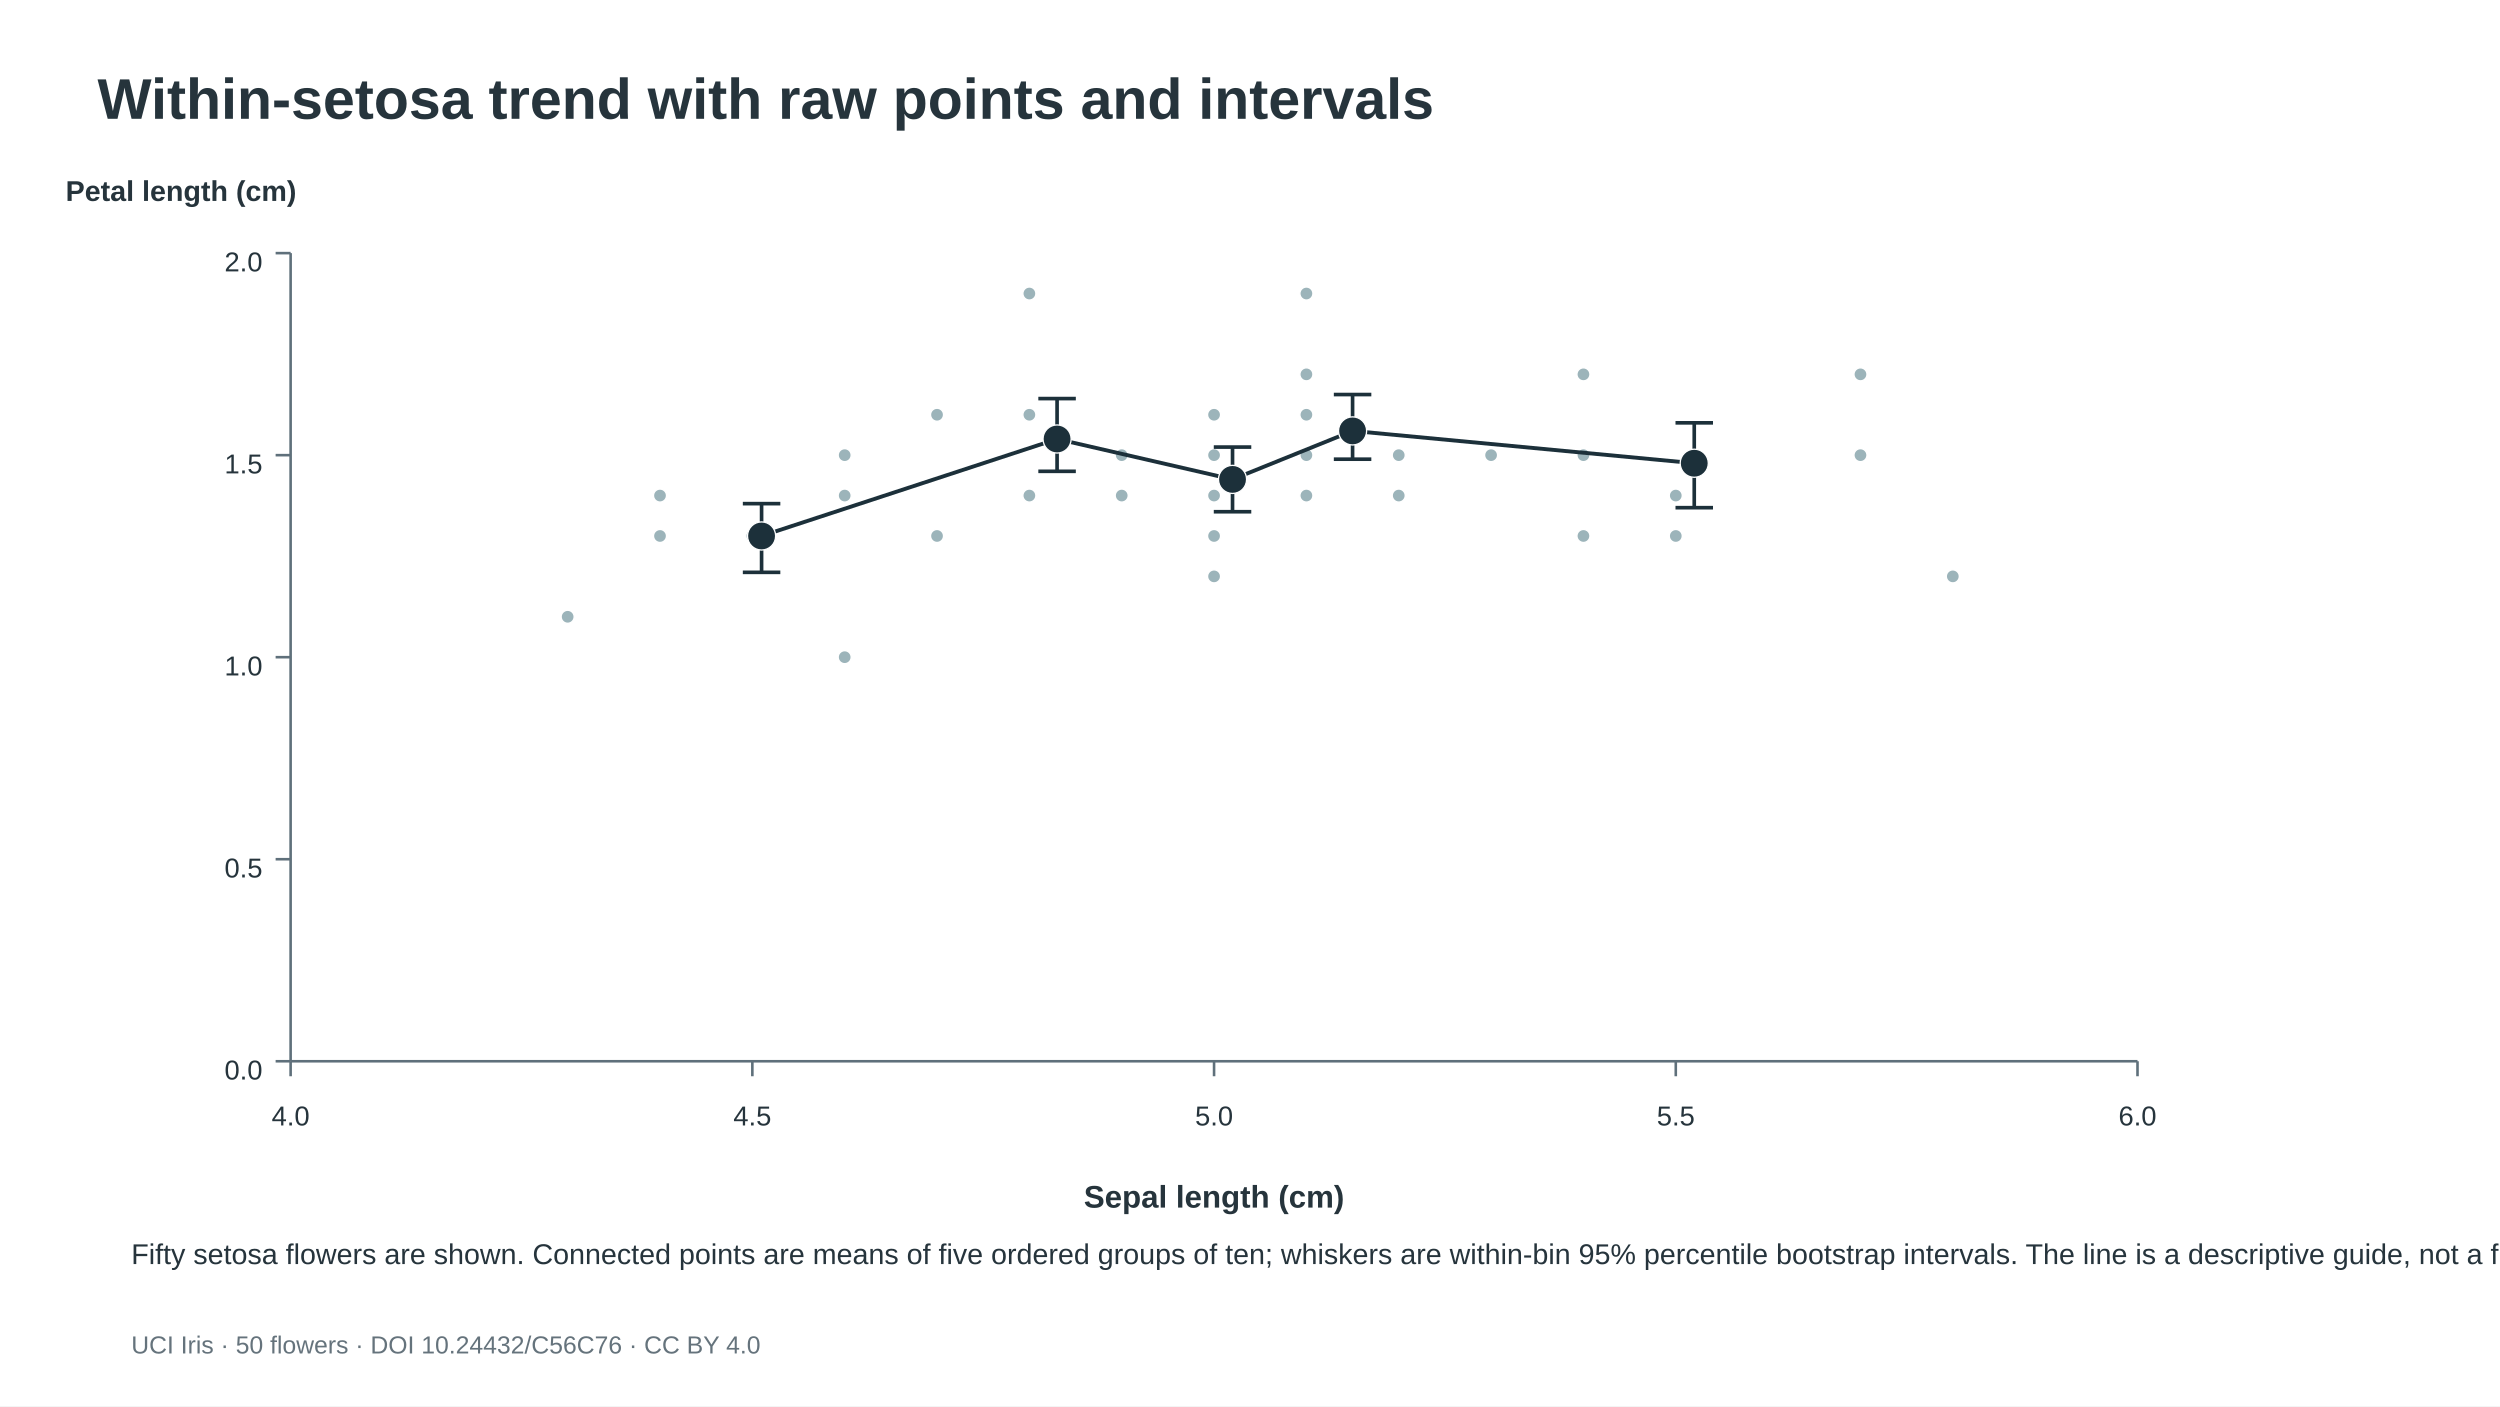
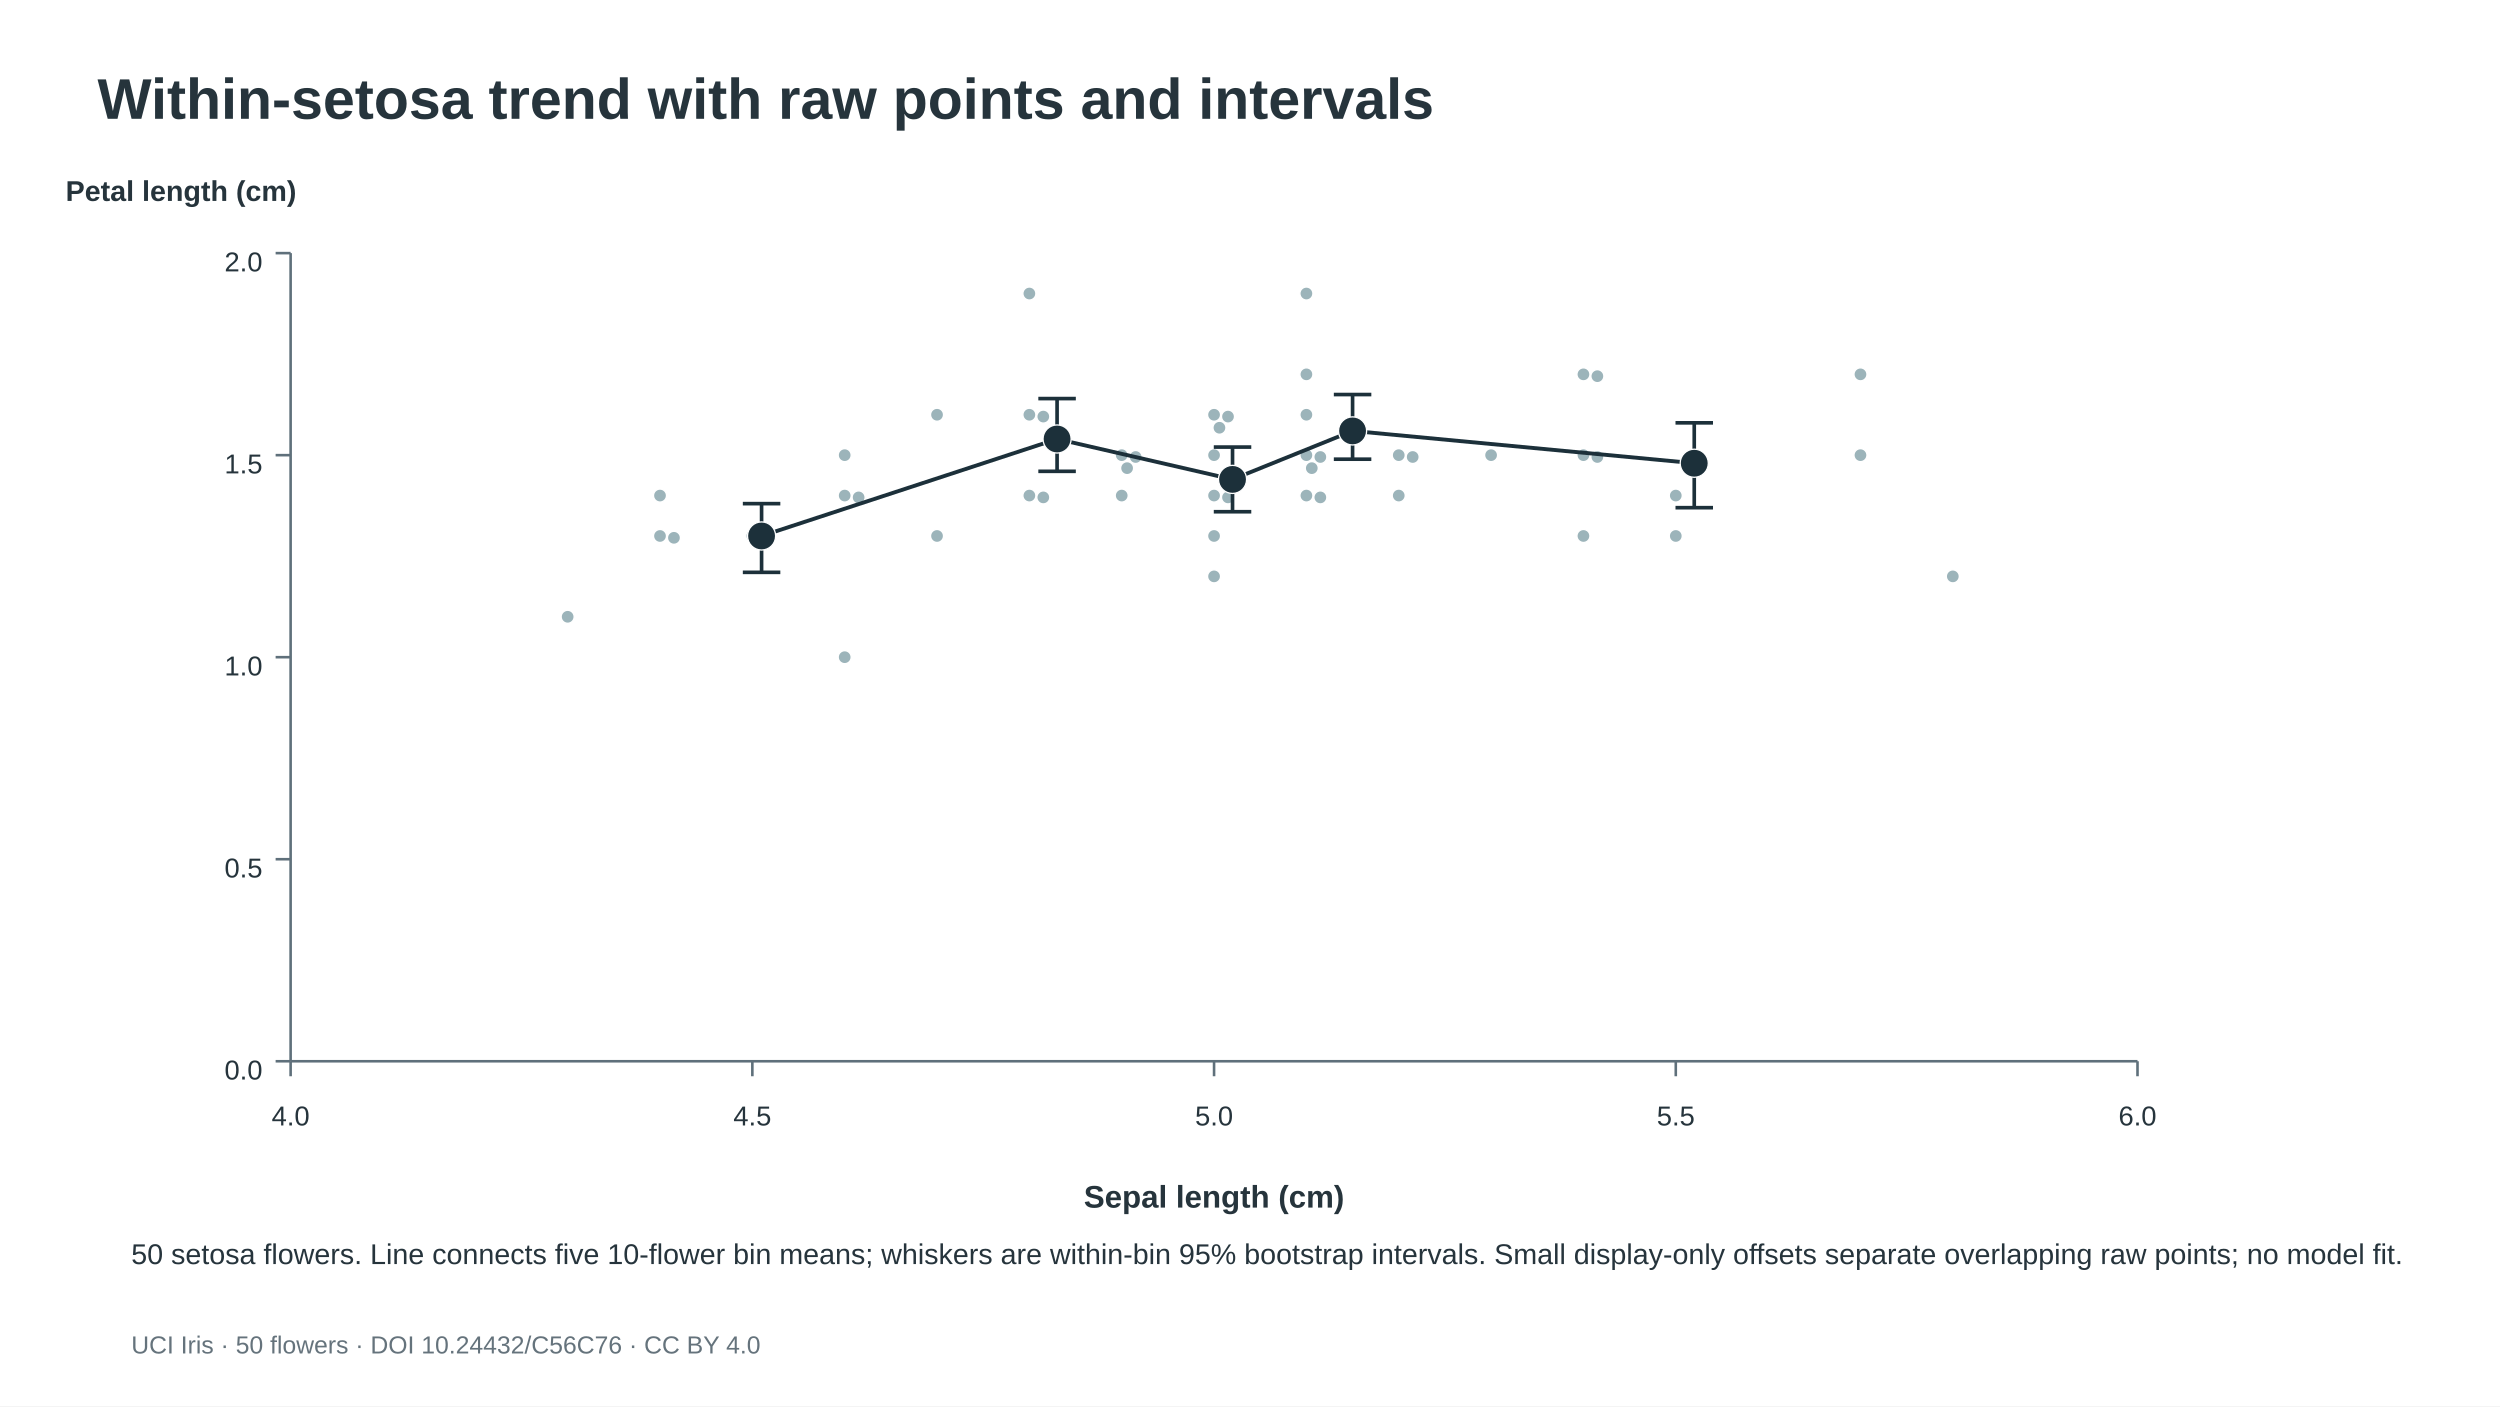
<svg xmlns="http://www.w3.org/2000/svg" width="1600" height="900" viewBox="0 0 1600 900">
  <defs>
    <marker id="ar" markerWidth="9" markerHeight="9" refX="8" refY="4.5" orient="auto">
      <path d="M0 0 L9 4.5 L0 9 Z" fill="#43525B" />
    </marker>
  </defs>
  <rect width="1600" height="900" fill="#FFFFFF" />
  <text x="62.4" y="65.633" text-anchor="start" dominant-baseline="middle" font-family="Arial" font-size="36.667" fill="#26343C" font-weight="700">
    <tspan x="62.4" dy="0">Within-setosa trend with raw points and intervals</tspan>
  </text>
  <text x="84.0" y="803.817" text-anchor="start" dominant-baseline="middle" font-family="Arial" font-size="18.333" fill="#26343C">
-     <tspan x="84.0" dy="0">Fifty setosa flowers are shown. Connected points are means of five ordered groups of ten; whiskers are within-bin 95% percentile bootstrap intervals. The line is a descriptive guide, not a fitted model.</tspan>
+     <tspan x="84.0" dy="0">50 setosa flowers. Line connects five 10-flower bin means; whiskers are within-bin 95% bootstrap intervals. Small display-only offsets separate overlapping raw points; no model fit.</tspan>
  </text>
  <text x="84.0" y="861.742" text-anchor="start" dominant-baseline="middle" font-family="Arial" font-size="15.833" fill="#65737C">
    <tspan x="84.0" dy="0">UCI Iris · 50 flowers · DOI 10.24432/C56C76 · CC BY 4.0</tspan>
  </text>
  <line x1="186.0" y1="679.2" x2="1368.0" y2="679.2" stroke="#5F707B" stroke-width="1.667" />
  <line x1="186.0" y1="162.0" x2="186.0" y2="679.2" stroke="#5F707B" stroke-width="1.667" />
  <line x1="186.0" y1="679.2" x2="186.0" y2="688.8" stroke="#5F707B" stroke-width="1.667" />
  <text x="186.0" y="715.325" text-anchor="middle" dominant-baseline="middle" font-family="Arial" font-size="17.5" fill="#26343C">
    <tspan x="186.0" dy="0">4.0</tspan>
  </text>
  <line x1="481.5" y1="679.2" x2="481.5" y2="688.8" stroke="#5F707B" stroke-width="1.667" />
  <text x="481.5" y="715.325" text-anchor="middle" dominant-baseline="middle" font-family="Arial" font-size="17.5" fill="#26343C">
    <tspan x="481.5" dy="0">4.5</tspan>
  </text>
  <line x1="777.0" y1="679.2" x2="777.0" y2="688.8" stroke="#5F707B" stroke-width="1.667" />
  <text x="777" y="715.325" text-anchor="middle" dominant-baseline="middle" font-family="Arial" font-size="17.5" fill="#26343C">
    <tspan x="777" dy="0">5.0</tspan>
  </text>
  <line x1="1072.5" y1="679.2" x2="1072.5" y2="688.8" stroke="#5F707B" stroke-width="1.667" />
  <text x="1072.5" y="715.325" text-anchor="middle" dominant-baseline="middle" font-family="Arial" font-size="17.5" fill="#26343C">
    <tspan x="1072.5" dy="0">5.5</tspan>
  </text>
  <line x1="1368.0" y1="679.2" x2="1368.0" y2="688.8" stroke="#5F707B" stroke-width="1.667" />
  <text x="1368" y="715.325" text-anchor="middle" dominant-baseline="middle" font-family="Arial" font-size="17.5" fill="#26343C">
    <tspan x="1368" dy="0">6.0</tspan>
  </text>
  <line x1="176.4" y1="679.2" x2="186.0" y2="679.2" stroke="#5F707B" stroke-width="1.667" />
  <text x="168.0" y="685.925" text-anchor="end" dominant-baseline="middle" font-family="Arial" font-size="17.5" fill="#26343C">
    <tspan x="168.0" dy="0">0.0</tspan>
  </text>
  <line x1="176.4" y1="549.9" x2="186.0" y2="549.9" stroke="#5F707B" stroke-width="1.667" />
  <text x="168.0" y="556.625" text-anchor="end" dominant-baseline="middle" font-family="Arial" font-size="17.5" fill="#26343C">
    <tspan x="168.0" dy="0">0.5</tspan>
  </text>
  <line x1="176.4" y1="420.6" x2="186.0" y2="420.6" stroke="#5F707B" stroke-width="1.667" />
  <text x="168.0" y="427.325" text-anchor="end" dominant-baseline="middle" font-family="Arial" font-size="17.5" fill="#26343C">
    <tspan x="168.0" dy="0">1.0</tspan>
  </text>
  <line x1="176.4" y1="291.3" x2="186.0" y2="291.3" stroke="#5F707B" stroke-width="1.667" />
  <text x="168.0" y="298.025" text-anchor="end" dominant-baseline="middle" font-family="Arial" font-size="17.5" fill="#26343C">
    <tspan x="168.0" dy="0">1.5</tspan>
  </text>
  <line x1="176.4" y1="162" x2="186.0" y2="162" stroke="#5F707B" stroke-width="1.667" />
  <text x="168.0" y="168.725" text-anchor="end" dominant-baseline="middle" font-family="Arial" font-size="17.5" fill="#26343C">
    <tspan x="168.0" dy="0">2.0</tspan>
  </text>
  <text x="777.0" y="767.2" text-anchor="middle" dominant-baseline="middle" font-family="Arial" font-size="20.0" fill="#26343C" font-weight="700">
    <tspan x="777.0" dy="0">Sepal length (cm)</tspan>
  </text>
  <text x="42.0" y="123.417" text-anchor="start" dominant-baseline="middle" font-family="Arial" font-size="18.333" fill="#26343C" font-weight="700">
    <tspan x="42.0" dy="0">Petal length (cm)</tspan>
  </text>
  <ellipse cx="363.3" cy="394.74" rx="4.2" ry="4.2" fill="#9CB4BA" stroke="#FFFFFF" stroke-width="0.917" />
  <ellipse cx="422.4" cy="317.16" rx="4.2" ry="4.2" fill="#9CB4BA" stroke="#FFFFFF" stroke-width="0.917" />
  <ellipse cx="422.4" cy="343.02" rx="4.2" ry="4.2" fill="#9CB4BA" stroke="#FFFFFF" stroke-width="0.917" />
-   <ellipse cx="422.4" cy="343.02" rx="4.2" ry="4.2" fill="#9CB4BA" stroke="#FFFFFF" stroke-width="0.917" />
+   <ellipse cx="431.323" cy="344.195" rx="4.2" ry="4.2" fill="#9CB4BA" stroke="#FFFFFF" stroke-width="0.917" />
  <ellipse cx="481.5" cy="343.02" rx="4.2" ry="4.2" fill="#9CB4BA" stroke="#FFFFFF" stroke-width="0.917" />
  <ellipse cx="540.6" cy="291.3" rx="4.2" ry="4.2" fill="#9CB4BA" stroke="#FFFFFF" stroke-width="0.917" />
  <ellipse cx="540.6" cy="317.16" rx="4.2" ry="4.2" fill="#9CB4BA" stroke="#FFFFFF" stroke-width="0.917" />
  <ellipse cx="540.6" cy="420.6" rx="4.2" ry="4.2" fill="#9CB4BA" stroke="#FFFFFF" stroke-width="0.917" />
-   <ellipse cx="540.6" cy="317.16" rx="4.2" ry="4.2" fill="#9CB4BA" stroke="#FFFFFF" stroke-width="0.917" />
+   <ellipse cx="549.523" cy="318.335" rx="4.2" ry="4.2" fill="#9CB4BA" stroke="#FFFFFF" stroke-width="0.917" />
  <ellipse cx="599.7" cy="343.02" rx="4.2" ry="4.2" fill="#9CB4BA" stroke="#FFFFFF" stroke-width="0.917" />
  <ellipse cx="599.7" cy="265.44" rx="4.2" ry="4.2" fill="#9CB4BA" stroke="#FFFFFF" stroke-width="0.917" />
  <ellipse cx="658.8" cy="265.44" rx="4.2" ry="4.2" fill="#9CB4BA" stroke="#FFFFFF" stroke-width="0.917" />
  <ellipse cx="658.8" cy="317.16" rx="4.2" ry="4.2" fill="#9CB4BA" stroke="#FFFFFF" stroke-width="0.917" />
  <ellipse cx="658.8" cy="187.86" rx="4.2" ry="4.2" fill="#9CB4BA" stroke="#FFFFFF" stroke-width="0.917" />
-   <ellipse cx="658.8" cy="265.44" rx="4.2" ry="4.2" fill="#9CB4BA" stroke="#FFFFFF" stroke-width="0.917" />
-   <ellipse cx="658.8" cy="317.16" rx="4.2" ry="4.2" fill="#9CB4BA" stroke="#FFFFFF" stroke-width="0.917" />
+   <ellipse cx="667.723" cy="266.615" rx="4.2" ry="4.2" fill="#9CB4BA" stroke="#FFFFFF" stroke-width="0.917" />
+   <ellipse cx="667.723" cy="318.335" rx="4.2" ry="4.2" fill="#9CB4BA" stroke="#FFFFFF" stroke-width="0.917" />
  <ellipse cx="717.9" cy="317.16" rx="4.2" ry="4.2" fill="#9CB4BA" stroke="#FFFFFF" stroke-width="0.917" />
  <ellipse cx="717.9" cy="291.3" rx="4.2" ry="4.2" fill="#9CB4BA" stroke="#FFFFFF" stroke-width="0.917" />
-   <ellipse cx="717.9" cy="291.3" rx="4.2" ry="4.2" fill="#9CB4BA" stroke="#FFFFFF" stroke-width="0.917" />
-   <ellipse cx="717.9" cy="291.3" rx="4.2" ry="4.2" fill="#9CB4BA" stroke="#FFFFFF" stroke-width="0.917" />
+   <ellipse cx="726.823" cy="292.475" rx="4.2" ry="4.2" fill="#9CB4BA" stroke="#FFFFFF" stroke-width="0.917" />
+   <ellipse cx="721.344" cy="299.615" rx="4.2" ry="4.2" fill="#9CB4BA" stroke="#FFFFFF" stroke-width="0.917" />
  <ellipse cx="777.0" cy="317.16" rx="4.2" ry="4.2" fill="#9CB4BA" stroke="#FFFFFF" stroke-width="0.917" />
  <ellipse cx="777.0" cy="291.3" rx="4.2" ry="4.2" fill="#9CB4BA" stroke="#FFFFFF" stroke-width="0.917" />
  <ellipse cx="777.0" cy="265.44" rx="4.2" ry="4.2" fill="#9CB4BA" stroke="#FFFFFF" stroke-width="0.917" />
-   <ellipse cx="777.0" cy="265.44" rx="4.2" ry="4.2" fill="#9CB4BA" stroke="#FFFFFF" stroke-width="0.917" />
+   <ellipse cx="785.923" cy="266.615" rx="4.2" ry="4.2" fill="#9CB4BA" stroke="#FFFFFF" stroke-width="0.917" />
  <ellipse cx="777.0" cy="368.88" rx="4.2" ry="4.2" fill="#9CB4BA" stroke="#FFFFFF" stroke-width="0.917" />
  <ellipse cx="777.0" cy="343.02" rx="4.2" ry="4.2" fill="#9CB4BA" stroke="#FFFFFF" stroke-width="0.917" />
-   <ellipse cx="777.0" cy="265.44" rx="4.2" ry="4.2" fill="#9CB4BA" stroke="#FFFFFF" stroke-width="0.917" />
-   <ellipse cx="777.0" cy="317.16" rx="4.2" ry="4.2" fill="#9CB4BA" stroke="#FFFFFF" stroke-width="0.917" />
+   <ellipse cx="780.444" cy="273.755" rx="4.2" ry="4.2" fill="#9CB4BA" stroke="#FFFFFF" stroke-width="0.917" />
+   <ellipse cx="785.923" cy="318.335" rx="4.2" ry="4.2" fill="#9CB4BA" stroke="#FFFFFF" stroke-width="0.917" />
  <ellipse cx="836.1" cy="317.16" rx="4.2" ry="4.2" fill="#9CB4BA" stroke="#FFFFFF" stroke-width="0.917" />
-   <ellipse cx="836.1" cy="317.16" rx="4.2" ry="4.2" fill="#9CB4BA" stroke="#FFFFFF" stroke-width="0.917" />
+   <ellipse cx="845.023" cy="318.335" rx="4.2" ry="4.2" fill="#9CB4BA" stroke="#FFFFFF" stroke-width="0.917" />
  <ellipse cx="836.1" cy="291.3" rx="4.2" ry="4.2" fill="#9CB4BA" stroke="#FFFFFF" stroke-width="0.917" />
-   <ellipse cx="836.1" cy="291.3" rx="4.2" ry="4.2" fill="#9CB4BA" stroke="#FFFFFF" stroke-width="0.917" />
+   <ellipse cx="845.023" cy="292.475" rx="4.2" ry="4.2" fill="#9CB4BA" stroke="#FFFFFF" stroke-width="0.917" />
  <ellipse cx="836.1" cy="239.58" rx="4.2" ry="4.2" fill="#9CB4BA" stroke="#FFFFFF" stroke-width="0.917" />
-   <ellipse cx="836.1" cy="291.3" rx="4.2" ry="4.2" fill="#9CB4BA" stroke="#FFFFFF" stroke-width="0.917" />
+   <ellipse cx="839.544" cy="299.615" rx="4.2" ry="4.2" fill="#9CB4BA" stroke="#FFFFFF" stroke-width="0.917" />
  <ellipse cx="836.1" cy="187.86" rx="4.2" ry="4.2" fill="#9CB4BA" stroke="#FFFFFF" stroke-width="0.917" />
  <ellipse cx="836.1" cy="265.44" rx="4.2" ry="4.2" fill="#9CB4BA" stroke="#FFFFFF" stroke-width="0.917" />
  <ellipse cx="895.2" cy="291.3" rx="4.2" ry="4.2" fill="#9CB4BA" stroke="#FFFFFF" stroke-width="0.917" />
  <ellipse cx="895.2" cy="317.16" rx="4.2" ry="4.2" fill="#9CB4BA" stroke="#FFFFFF" stroke-width="0.917" />
-   <ellipse cx="895.2" cy="291.3" rx="4.2" ry="4.2" fill="#9CB4BA" stroke="#FFFFFF" stroke-width="0.917" />
+   <ellipse cx="904.123" cy="292.475" rx="4.2" ry="4.2" fill="#9CB4BA" stroke="#FFFFFF" stroke-width="0.917" />
  <ellipse cx="954.3" cy="291.3" rx="4.2" ry="4.2" fill="#9CB4BA" stroke="#FFFFFF" stroke-width="0.917" />
  <ellipse cx="1013.4" cy="239.58" rx="4.2" ry="4.2" fill="#9CB4BA" stroke="#FFFFFF" stroke-width="0.917" />
  <ellipse cx="1013.4" cy="291.3" rx="4.2" ry="4.2" fill="#9CB4BA" stroke="#FFFFFF" stroke-width="0.917" />
  <ellipse cx="1013.4" cy="343.02" rx="4.2" ry="4.2" fill="#9CB4BA" stroke="#FFFFFF" stroke-width="0.917" />
-   <ellipse cx="1013.4" cy="239.58" rx="4.2" ry="4.2" fill="#9CB4BA" stroke="#FFFFFF" stroke-width="0.917" />
-   <ellipse cx="1013.4" cy="291.3" rx="4.2" ry="4.2" fill="#9CB4BA" stroke="#FFFFFF" stroke-width="0.917" />
+   <ellipse cx="1022.323" cy="240.755" rx="4.2" ry="4.2" fill="#9CB4BA" stroke="#FFFFFF" stroke-width="0.917" />
+   <ellipse cx="1022.323" cy="292.475" rx="4.2" ry="4.2" fill="#9CB4BA" stroke="#FFFFFF" stroke-width="0.917" />
  <ellipse cx="1072.5" cy="317.16" rx="4.2" ry="4.2" fill="#9CB4BA" stroke="#FFFFFF" stroke-width="0.917" />
  <ellipse cx="1072.5" cy="343.02" rx="4.2" ry="4.2" fill="#9CB4BA" stroke="#FFFFFF" stroke-width="0.917" />
  <ellipse cx="1190.7" cy="291.3" rx="4.2" ry="4.2" fill="#9CB4BA" stroke="#FFFFFF" stroke-width="0.917" />
  <ellipse cx="1190.7" cy="239.58" rx="4.2" ry="4.2" fill="#9CB4BA" stroke="#FFFFFF" stroke-width="0.917" />
  <ellipse cx="1249.8" cy="368.88" rx="4.2" ry="4.2" fill="#9CB4BA" stroke="#FFFFFF" stroke-width="0.917" />
  <line x1="487.41" y1="366.294" x2="487.41" y2="322.332" stroke="#1C303A" stroke-width="2.333" />
  <line x1="475.41" y1="366.294" x2="499.41" y2="366.294" stroke="#1C303A" stroke-width="2.333" />
  <line x1="475.41" y1="322.332" x2="499.41" y2="322.332" stroke="#1C303A" stroke-width="2.333" />
  <line x1="676.53" y1="301.644" x2="676.53" y2="255.096" stroke="#1C303A" stroke-width="2.333" />
  <line x1="664.53" y1="301.644" x2="688.53" y2="301.644" stroke="#1C303A" stroke-width="2.333" />
  <line x1="664.53" y1="255.096" x2="688.53" y2="255.096" stroke="#1C303A" stroke-width="2.333" />
  <line x1="788.82" y1="327.504" x2="788.82" y2="286.128" stroke="#1C303A" stroke-width="2.333" />
  <line x1="776.82" y1="327.504" x2="800.82" y2="327.504" stroke="#1C303A" stroke-width="2.333" />
  <line x1="776.82" y1="286.128" x2="800.82" y2="286.128" stroke="#1C303A" stroke-width="2.333" />
  <line x1="865.65" y1="293.886" x2="865.65" y2="252.51" stroke="#1C303A" stroke-width="2.333" />
  <line x1="853.65" y1="293.886" x2="877.65" y2="293.886" stroke="#1C303A" stroke-width="2.333" />
  <line x1="853.65" y1="252.51" x2="877.65" y2="252.51" stroke="#1C303A" stroke-width="2.333" />
  <line x1="1084.32" y1="324.918" x2="1084.32" y2="270.612" stroke="#1C303A" stroke-width="2.333" />
  <line x1="1072.32" y1="324.918" x2="1096.32" y2="324.918" stroke="#1C303A" stroke-width="2.333" />
  <line x1="1072.32" y1="270.612" x2="1096.32" y2="270.612" stroke="#1C303A" stroke-width="2.333" />
  <line x1="487.41" y1="343.02" x2="676.53" y2="280.956" stroke="#1C303A" stroke-width="2.5" />
  <line x1="676.53" y1="280.956" x2="788.82" y2="306.816" stroke="#1C303A" stroke-width="2.5" />
  <line x1="788.82" y1="306.816" x2="865.65" y2="275.784" stroke="#1C303A" stroke-width="2.5" />
  <line x1="865.65" y1="275.784" x2="1084.32" y2="296.472" stroke="#1C303A" stroke-width="2.5" />
  <ellipse cx="487.41" cy="343.02" rx="9.0" ry="9.0" fill="#1C303A" stroke="#FFFFFF" stroke-width="0.833" />
  <ellipse cx="676.53" cy="280.956" rx="9.0" ry="9.0" fill="#1C303A" stroke="#FFFFFF" stroke-width="0.833" />
  <ellipse cx="788.82" cy="306.816" rx="9.0" ry="9.0" fill="#1C303A" stroke="#FFFFFF" stroke-width="0.833" />
  <ellipse cx="865.65" cy="275.784" rx="9.0" ry="9.0" fill="#1C303A" stroke="#FFFFFF" stroke-width="0.833" />
  <ellipse cx="1084.32" cy="296.472" rx="9.0" ry="9.0" fill="#1C303A" stroke="#FFFFFF" stroke-width="0.833" />
</svg>
